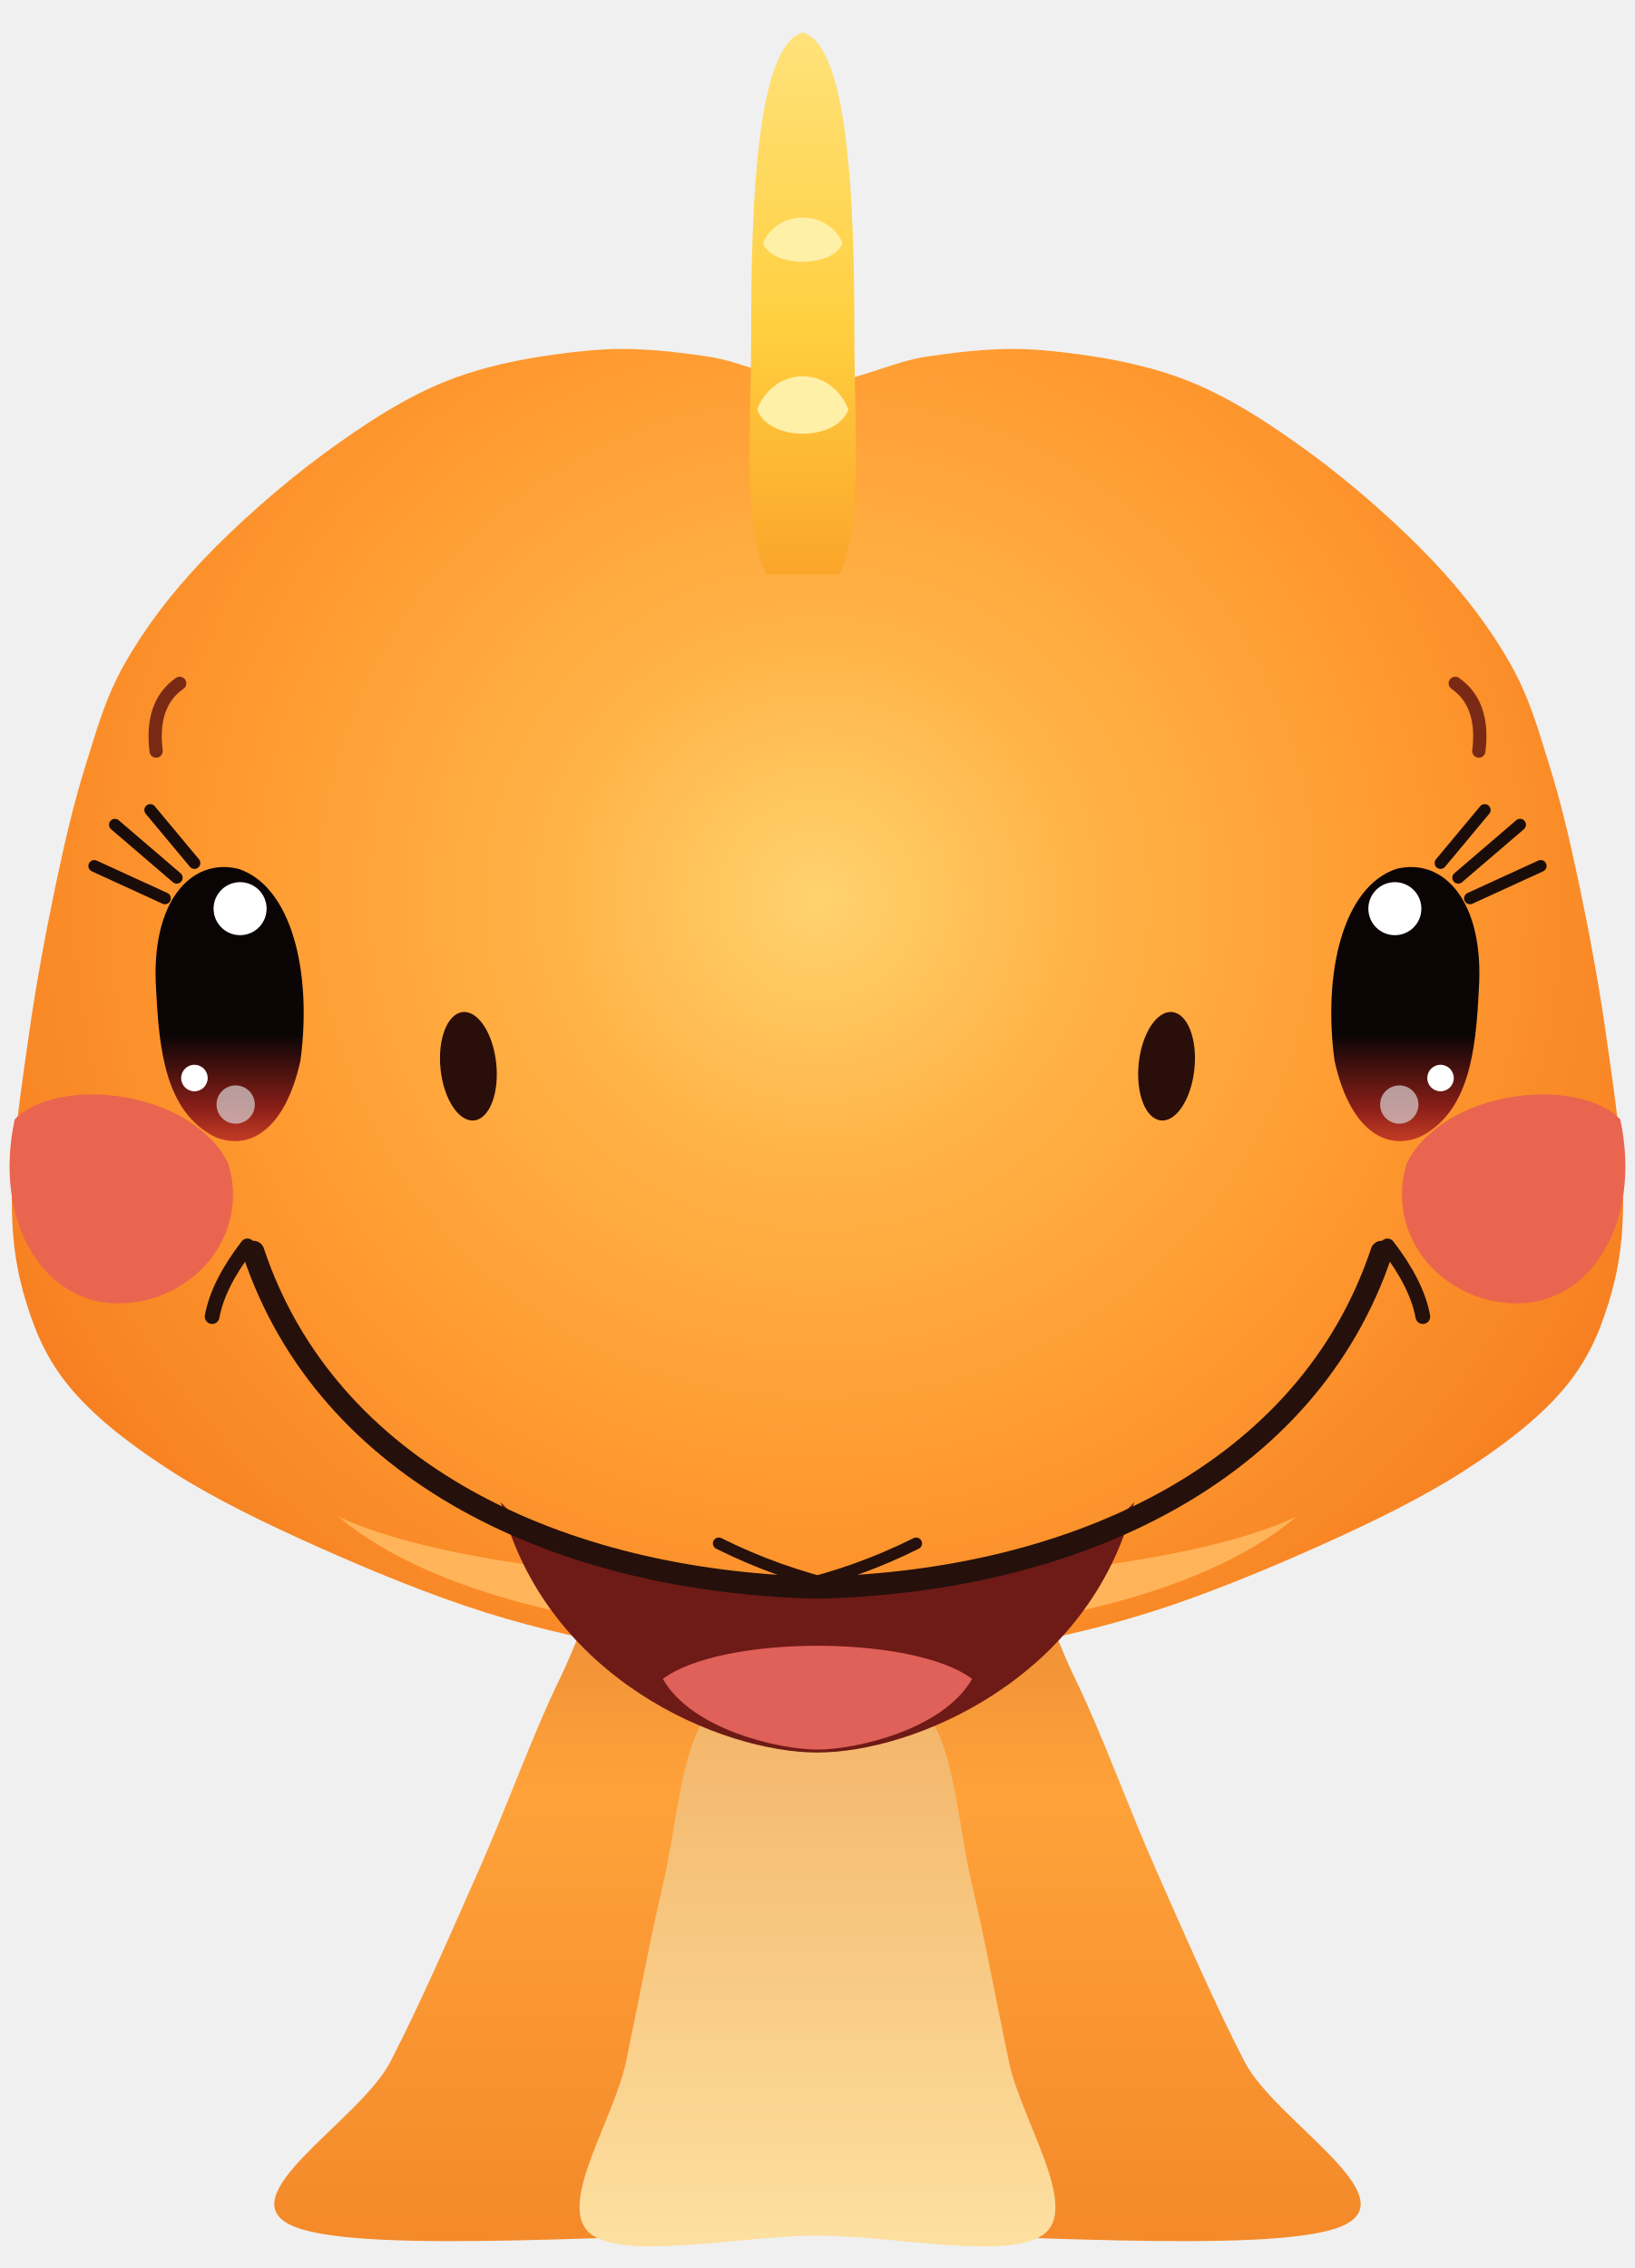
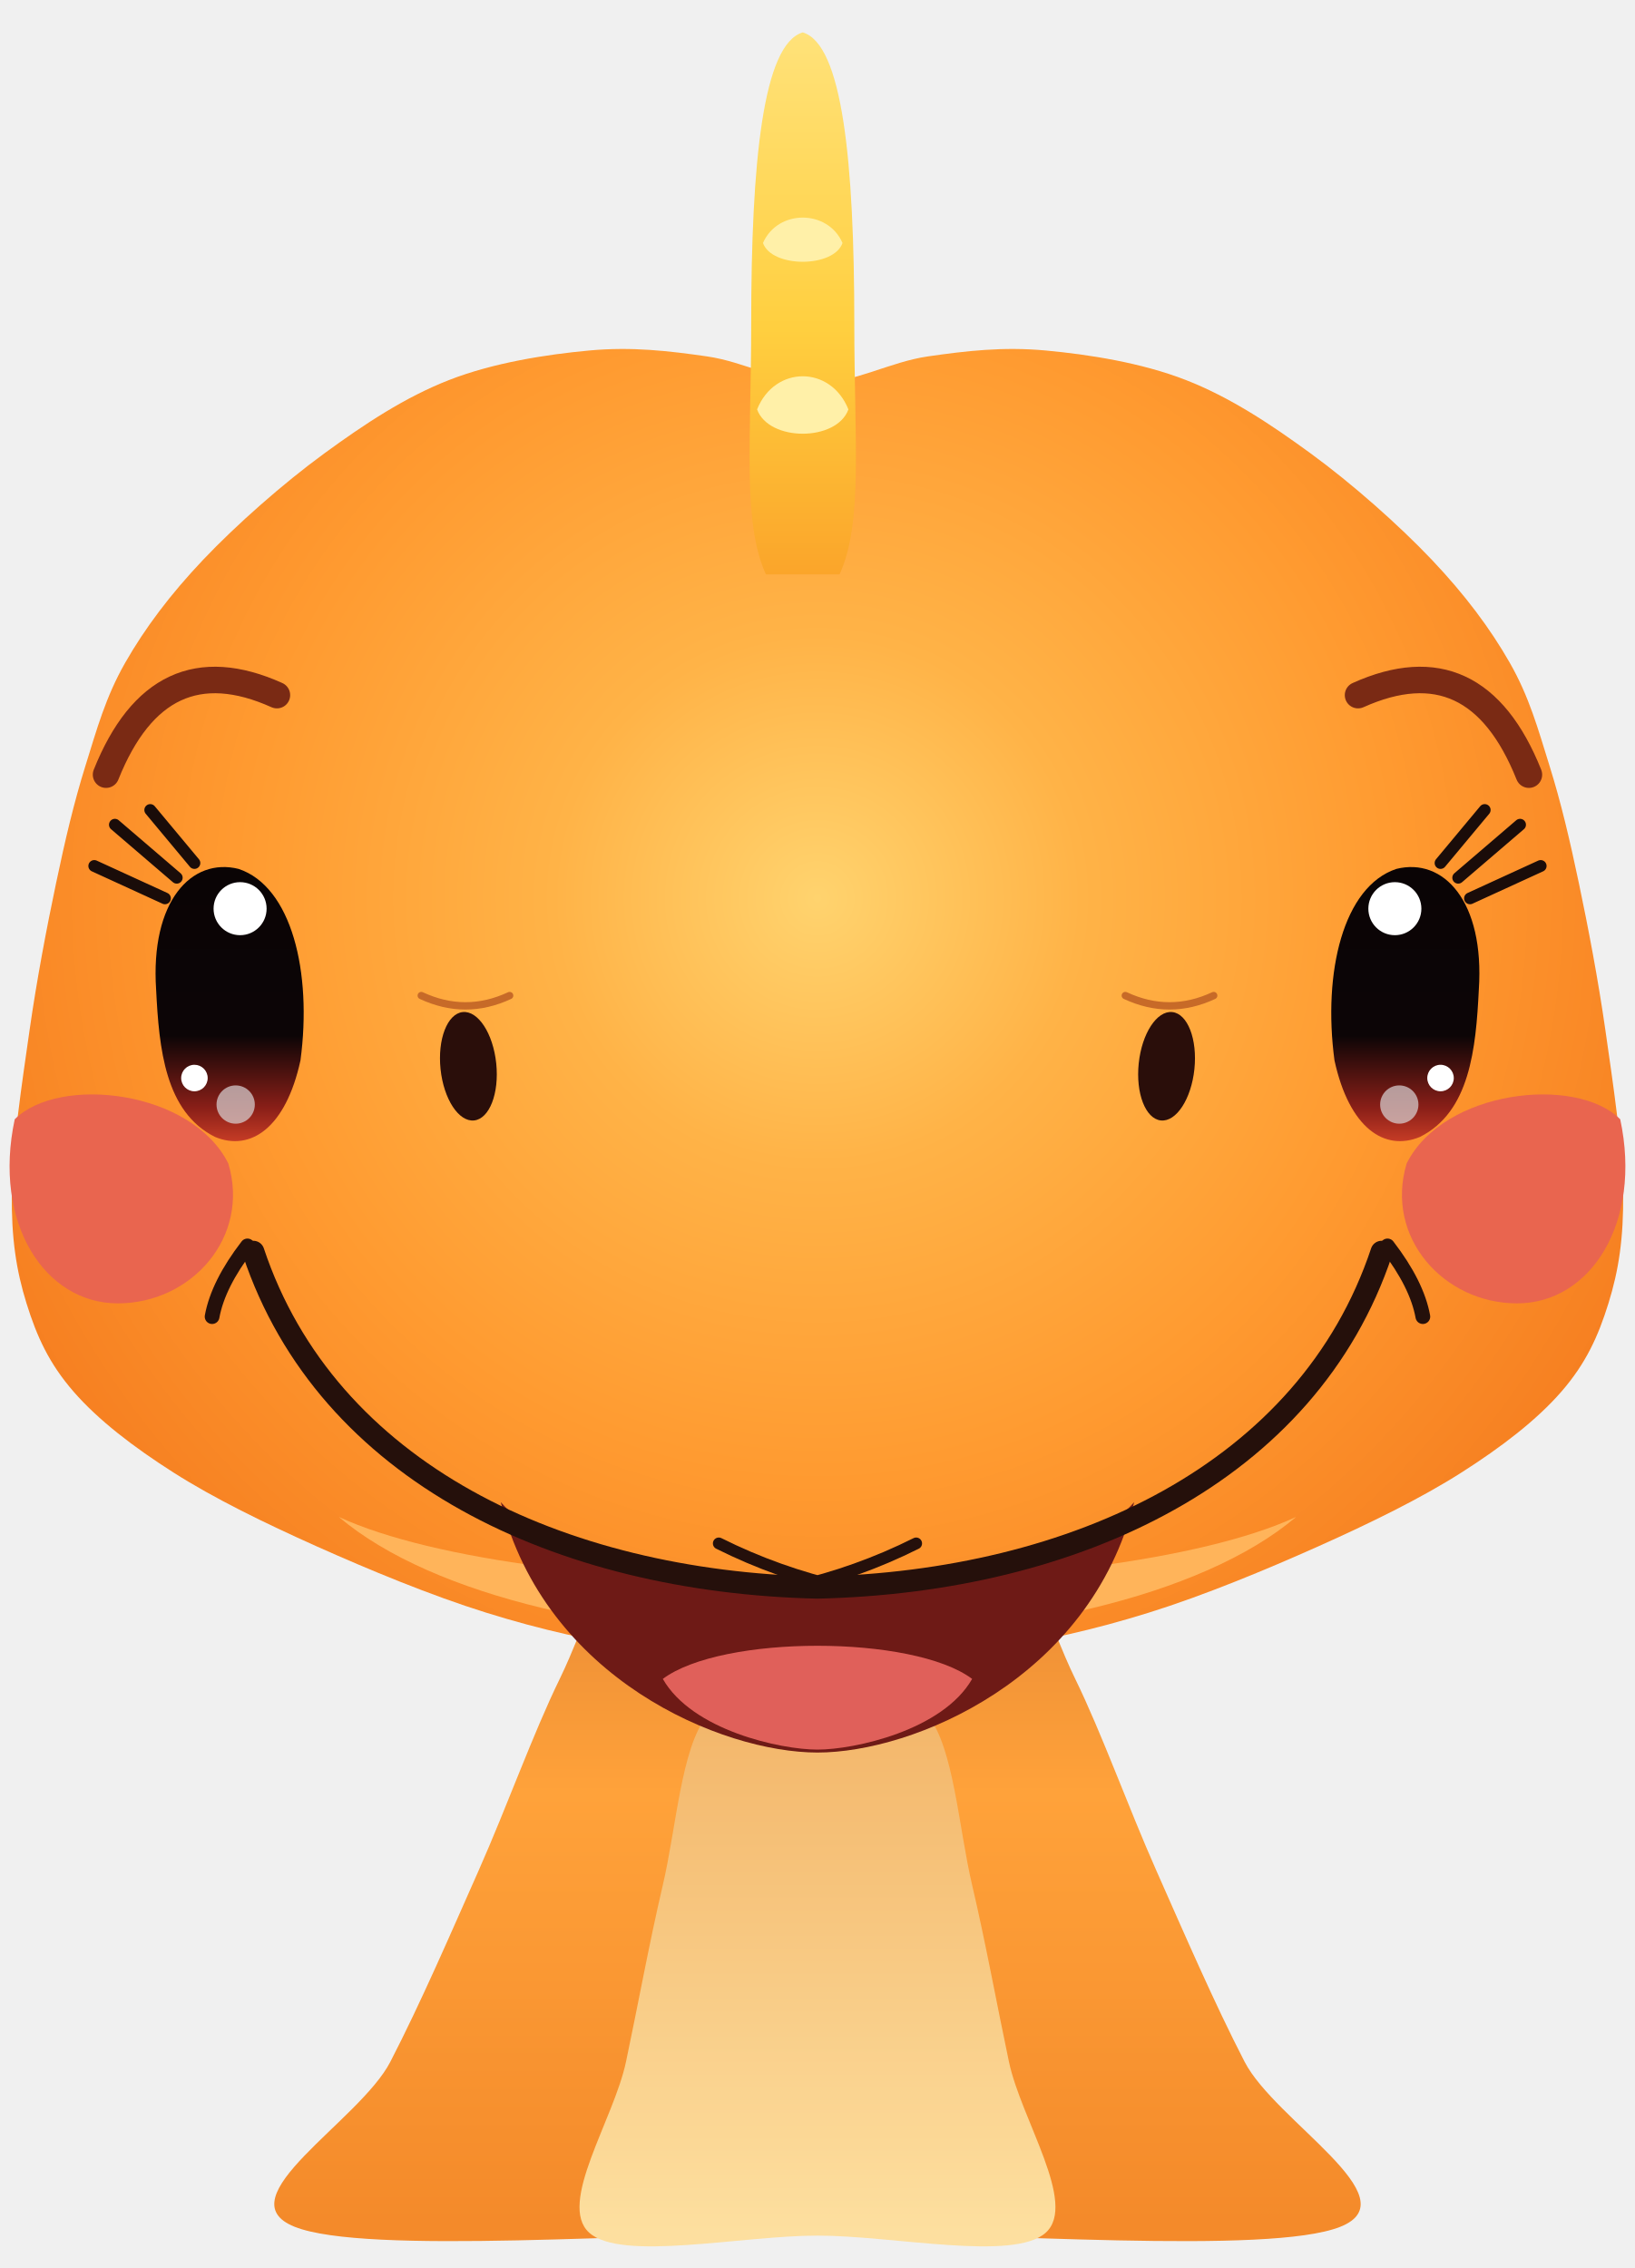
<svg xmlns="http://www.w3.org/2000/svg" viewBox="20 40 1110 1540">
  <defs>
    <linearGradient id="dina-gr-neck" gradientUnits="userSpaceOnUse" x1="0" y1="1100" x2="0" y2="1550">
      <stop offset="0" stop-color="#e98a35" />
      <stop offset="0.35" stop-color="#ffa23a" />
      <stop offset="1" stop-color="#f48a2a" />
    </linearGradient>
    <linearGradient id="dina-gr-neck-belly" gradientUnits="userSpaceOnUse" x1="0" y1="1170" x2="0" y2="1556">
      <stop offset="0" stop-color="#f2b265" />
      <stop offset="1" stop-color="#fddf9f" />
    </linearGradient>
    <radialGradient id="dina-gr-head" gradientUnits="userSpaceOnUse" cx="575" cy="650" r="640">
      <stop offset="0" stop-color="#ffd36e" />
      <stop offset="0.28" stop-color="#ffb347" />
      <stop offset="0.62" stop-color="#ff9a30" />
      <stop offset="1" stop-color="#f57c1f" />
    </radialGradient>
    <linearGradient id="dina-gr-crest" gradientUnits="userSpaceOnUse" x1="565" y1="60" x2="565" y2="430">
      <stop offset="0" stop-color="#ffe27a" />
      <stop offset="0.55" stop-color="#ffcf3f" />
      <stop offset="1" stop-color="#fba52a" />
    </linearGradient>
    <linearGradient id="dina-gr-eye-l" gradientUnits="userSpaceOnUse" x1="0" y1="625" x2="0" y2="822">
      <stop offset="0" stop-color="#0a0405" />
      <stop offset="0.6" stop-color="#0c0506" />
      <stop offset="0.85" stop-color="#8a1f18" />
      <stop offset="1" stop-color="#d8452a" />
    </linearGradient>
  </defs>
  <g id="dina-neck">
    <path id="dina-p-neck" d="M575.0 1060.0C535.0 1060.0 484.2 1065.0 455.0 1085.0C425.8 1105.0 418.3 1142.5 400.0 1180.0C381.7 1217.5 364.2 1266.7 345.0 1310.0C325.8 1353.3 305.8 1399.7 285.0 1440.0C264.2 1480.3 171.7 1532.7 220.0 1552.0C268.3 1571.3 456.7 1556.0 575.0 1556.0C693.3 1556.0 881.7 1571.3 930.0 1552.0C978.3 1532.7 885.8 1480.3 865.0 1440.0C844.2 1399.7 824.2 1353.3 805.0 1310.0C785.8 1266.7 768.3 1217.5 750.0 1180.0C731.7 1142.5 724.2 1105.0 695.0 1085.0C665.8 1065.0 615.0 1060.0 575.0 1060.0Z" fill="url(#dina-gr-neck)" />
  </g>
  <g id="dina-neck-belly">
    <path id="dina-p-neck-belly" d="M575.0 1190.0C550.0 1190.0 517.5 1183.3 500.0 1205.0C482.5 1226.7 479.2 1280.8 470.0 1320.0C460.8 1359.2 453.3 1400.7 445.0 1440.0C436.7 1479.3 398.3 1536.3 420.0 1556.0C441.7 1575.7 523.3 1558.0 575.0 1558.0C626.7 1558.0 708.3 1575.7 730.0 1556.0C751.7 1536.3 713.3 1479.3 705.0 1440.0C696.7 1400.7 689.2 1359.2 680.0 1320.0C670.8 1280.8 667.5 1226.7 650.0 1205.0C632.5 1183.3 600.0 1190.0 575.0 1190.0Z" fill="url(#dina-gr-neck-belly)" />
  </g>
  <g id="dina-head">
    <path id="dina-p-head" d="M575.0 300.0C550.0 300.0 525.8 285.7 500.0 282.0C474.2 278.3 449.2 275.3 420.0 278.0C390.8 280.7 355.0 286.3 325.0 298.0C295.0 309.7 267.8 327.7 240.0 348.0C212.2 368.3 180.5 396.3 158.0 420.0C135.5 443.7 118.3 466.7 105.0 490.0C91.7 513.3 85.8 535.0 78.0 560.0C70.2 585.0 64.3 610.0 58.0 640.0C51.7 670.0 45.0 705.0 40.0 740.0C35.0 775.0 28.3 819.2 28.0 850.0C27.7 880.8 31.0 902.5 38.0 925.0C45.0 947.5 53.3 965.8 70.0 985.0C86.7 1004.2 110.5 1022.5 138.0 1040.0C165.5 1057.5 199.7 1074.2 235.0 1090.0C270.3 1105.8 312.5 1123.3 350.0 1135.0C387.5 1146.7 422.5 1154.5 460.0 1160.0C497.5 1165.5 536.7 1168.0 575.0 1168.0C613.3 1168.0 652.5 1165.5 690.0 1160.0C727.5 1154.5 762.5 1146.7 800.0 1135.0C837.5 1123.3 879.7 1105.8 915.0 1090.0C950.3 1074.2 984.5 1057.5 1012.0 1040.0C1039.5 1022.5 1063.3 1004.2 1080.0 985.0C1096.7 965.8 1105.0 947.5 1112.0 925.0C1119.0 902.5 1122.3 880.8 1122.0 850.0C1121.7 819.2 1115.0 775.0 1110.0 740.0C1105.0 705.0 1098.3 670.0 1092.0 640.0C1085.7 610.0 1079.8 585.0 1072.0 560.0C1064.2 535.0 1058.3 513.3 1045.0 490.0C1031.7 466.7 1014.5 443.7 992.0 420.0C969.5 396.3 937.8 368.3 910.0 348.0C882.2 327.7 855.0 309.7 825.0 298.0C795.0 286.3 759.2 280.7 730.0 278.0C700.8 275.3 675.8 278.3 650.0 282.0C624.2 285.7 600.0 300.0 575.0 300.0Z" fill="url(#dina-gr-head)" />
  </g>
  <g id="dina-chin-light">
    <path d="M250 1070 C380 1180 770 1180 900 1070 C770 1130 380 1130 250 1070 Z" fill="#ffb45a" />
  </g>
  <g id="dina-crest">
    <path d="M565 62 C592 70 600 150 600 260 C600 340 606 395 590 430 L540 430 C524 395 530 340 530 260 C530 150 538 70 565 62 Z" fill="url(#dina-gr-crest)" />
  </g>
  <g id="dina-crest-band-1">
    <path d="M538 205 C548 182 582 182 592 205 C586 222 544 222 538 205 Z" fill="#fff0a8" />
  </g>
  <g id="dina-crest-band-2">
    <path d="M534 318 C546 288 584 288 596 318 C588 340 542 340 534 318 Z" fill="#fff0a8" />
  </g>
  <g id="dina-cheek-l">
-     <path d="M30 800 C60 770 150 780 175 830 C190 880 150 925 100 925 C50 925 15 870 30 800 Z" fill="#e9654f" />
+     <g id="dina-cheek-l-art">
+       <path d="M30 800 C60 770 150 780 175 830 C190 880 150 925 100 925 C50 925 15 870 30 800 Z" fill="#e9654f" />
+     </g>
  </g>
  <g id="dina-cheek-r">
-     <use href="#dina-cheek-l" transform="translate(1150.0 0) scale(-1 1)" />
+     <use href="#dina-cheek-l-art" transform="translate(1150.0 0) scale(-1 1)" />
  </g>
  <g id="dina-nostril-l">
-     <ellipse cx="338.0" cy="764.0" rx="19.0" ry="37.0" transform="rotate(-6.0 338.0 764.0)" fill="#2a0e0a" />
+     <g id="dina-nostril-l-art">
+       <ellipse cx="338.0" cy="764.0" rx="19.0" ry="37.0" transform="rotate(-6.0 338.0 764.0)" fill="#2a0e0a" />
+     </g>
  </g>
  <g id="dina-nostril-r">
-     <use href="#dina-nostril-l" transform="translate(1150.0 0) scale(-1 1)" />
+     <use href="#dina-nostril-l-art" transform="translate(1150.0 0) scale(-1 1)" />
+   </g>
+   <g id="dina-nose-wrinkle-l">
+     <g id="dina-nose-wrinkle-l-art">
+       <path d="M306 716 Q336 730 366 716" stroke="#c76a28" stroke-width="5" stroke-linecap="round" fill="none" />
+     </g>
+   </g>
+   <g id="dina-nose-wrinkle-r">
+     <use href="#dina-nose-wrinkle-l-art" transform="translate(1150.0 0) scale(-1 1)" />
  </g>
  <g id="dina-brow-mark-l">
-     <path d="M142 504 Q122 518 126 550" stroke="#7a2a14" stroke-width="9" stroke-linecap="round" fill="none" />
+     <g id="dina-brow-mark-l-art">
+       <path d="M92 566 Q128 476 208 512" stroke="#7a2a14" stroke-width="18" stroke-linecap="round" fill="none" />
+     </g>
  </g>
  <g id="dina-brow-mark-r">
-     <use href="#dina-brow-mark-l" transform="translate(1150.0 0) scale(-1 1)" />
+     <use href="#dina-brow-mark-l-art" transform="translate(1150.0 0) scale(-1 1)" />
  </g>
  <g id="dina-eye-l">
-     <path d="M126 712 C122 652 150 622 182 630 C218 642 232 700 224 760 C214 806 190 822 166 812 C132 795 128 752 126 712 Z" fill="url(#dina-gr-eye-l)" />
+     <g id="dina-eye-l-art">
+       <path d="M126 712 C122 652 150 622 182 630 C218 642 232 700 224 760 C214 806 190 822 166 812 C132 795 128 752 126 712 Z" fill="url(#dina-gr-eye-l)" />
+     </g>
  </g>
  <g id="dina-eye-r">
-     <use href="#dina-eye-l" transform="translate(1150.0 0) scale(-1 1)" />
+     <use href="#dina-eye-l-art" transform="translate(1150.0 0) scale(-1 1)" />
  </g>
  <g id="dina-glint-big-l">
-     <circle cx="183" cy="657" r="18" fill="#ffffff" />
+     <g id="dina-glint-big-l-art">
+       <circle cx="183" cy="657" r="18" fill="#ffffff" />
+     </g>
  </g>
  <g id="dina-glint-mid-l">
-     <circle cx="180" cy="790" r="13" fill="#d9d4d6" opacity="0.7" />
+     <g id="dina-glint-mid-l-art">
+       <circle cx="180" cy="790" r="13" fill="#d9d4d6" opacity="0.7" />
+     </g>
  </g>
  <g id="dina-glint-small-l">
-     <circle cx="152" cy="772" r="9" fill="#ffffff" />
+     <g id="dina-glint-small-l-art">
+       <circle cx="152" cy="772" r="9" fill="#ffffff" />
+     </g>
  </g>
  <g id="dina-glint-big-r">
-     <use href="#dina-glint-big-l" transform="translate(1150.0 0) scale(-1 1)" />
+     <use href="#dina-glint-big-l-art" transform="translate(1150.0 0) scale(-1 1)" />
  </g>
  <g id="dina-glint-mid-r">
-     <use href="#dina-glint-mid-l" transform="translate(1150.0 0) scale(-1 1)" />
+     <use href="#dina-glint-mid-l-art" transform="translate(1150.0 0) scale(-1 1)" />
  </g>
  <g id="dina-glint-small-r">
-     <use href="#dina-glint-small-l" transform="translate(1150.0 0) scale(-1 1)" />
+     <use href="#dina-glint-small-l-art" transform="translate(1150.0 0) scale(-1 1)" />
  </g>
  <g id="dina-lashes-l">
-     <path d="M132 650 L84 628 M140 636 L98 600 M152 626 L122 590" stroke="#1a0c09" stroke-width="8" stroke-linecap="round" fill="none" />
+     <g id="dina-lashes-l-art">
+       <path d="M132 650 L84 628 M140 636 L98 600 M152 626 L122 590" stroke="#1a0c09" stroke-width="8" stroke-linecap="round" fill="none" />
+     </g>
  </g>
  <g id="dina-lashes-r">
-     <use href="#dina-lashes-l" transform="translate(1150.0 0) scale(-1 1)" />
+     <use href="#dina-lashes-l-art" transform="translate(1150.0 0) scale(-1 1)" />
  </g>
  <g id="dina-mouth-shape">
    <path d="M360 1060 C420 1130 730 1130 790 1060 C760 1180 640 1230 575 1230 C510 1230 390 1180 360 1060 Z" fill="#6e1a16" />
  </g>
  <g id="dina-mouth-tongue">
    <path d="M470 1180 C510 1150 640 1150 680 1180 C660 1215 600 1228 575 1228 C550 1228 490 1215 470 1180 Z" fill="#e0605a" />
  </g>
  <g id="dina-smile">
    <path d="M192 890 C242 1040 400 1114 575 1118 C750 1114 908 1040 958 890" stroke="#25100b" stroke-width="15" stroke-linecap="round" fill="none" />
  </g>
  <g id="dina-smile-corner-l">
-     <path d="M188 886 Q168 912 164 934" stroke="#25100b" stroke-width="10" stroke-linecap="round" fill="none" />
+     <g id="dina-smile-corner-l-art">
+       <path d="M188 886 Q168 912 164 934" stroke="#25100b" stroke-width="10" stroke-linecap="round" fill="none" />
+     </g>
  </g>
  <g id="dina-smile-corner-r">
-     <use href="#dina-smile-corner-l" transform="translate(1150.0 0) scale(-1 1)" />
+     <use href="#dina-smile-corner-l-art" transform="translate(1150.0 0) scale(-1 1)" />
  </g>
  <g id="dina-chin-mark">
    <path d="M508 1088 Q548 1108 592 1118 M642 1088 Q602 1108 558 1118" stroke="#25100b" stroke-width="8" stroke-linecap="round" fill="none" />
  </g>
</svg>
